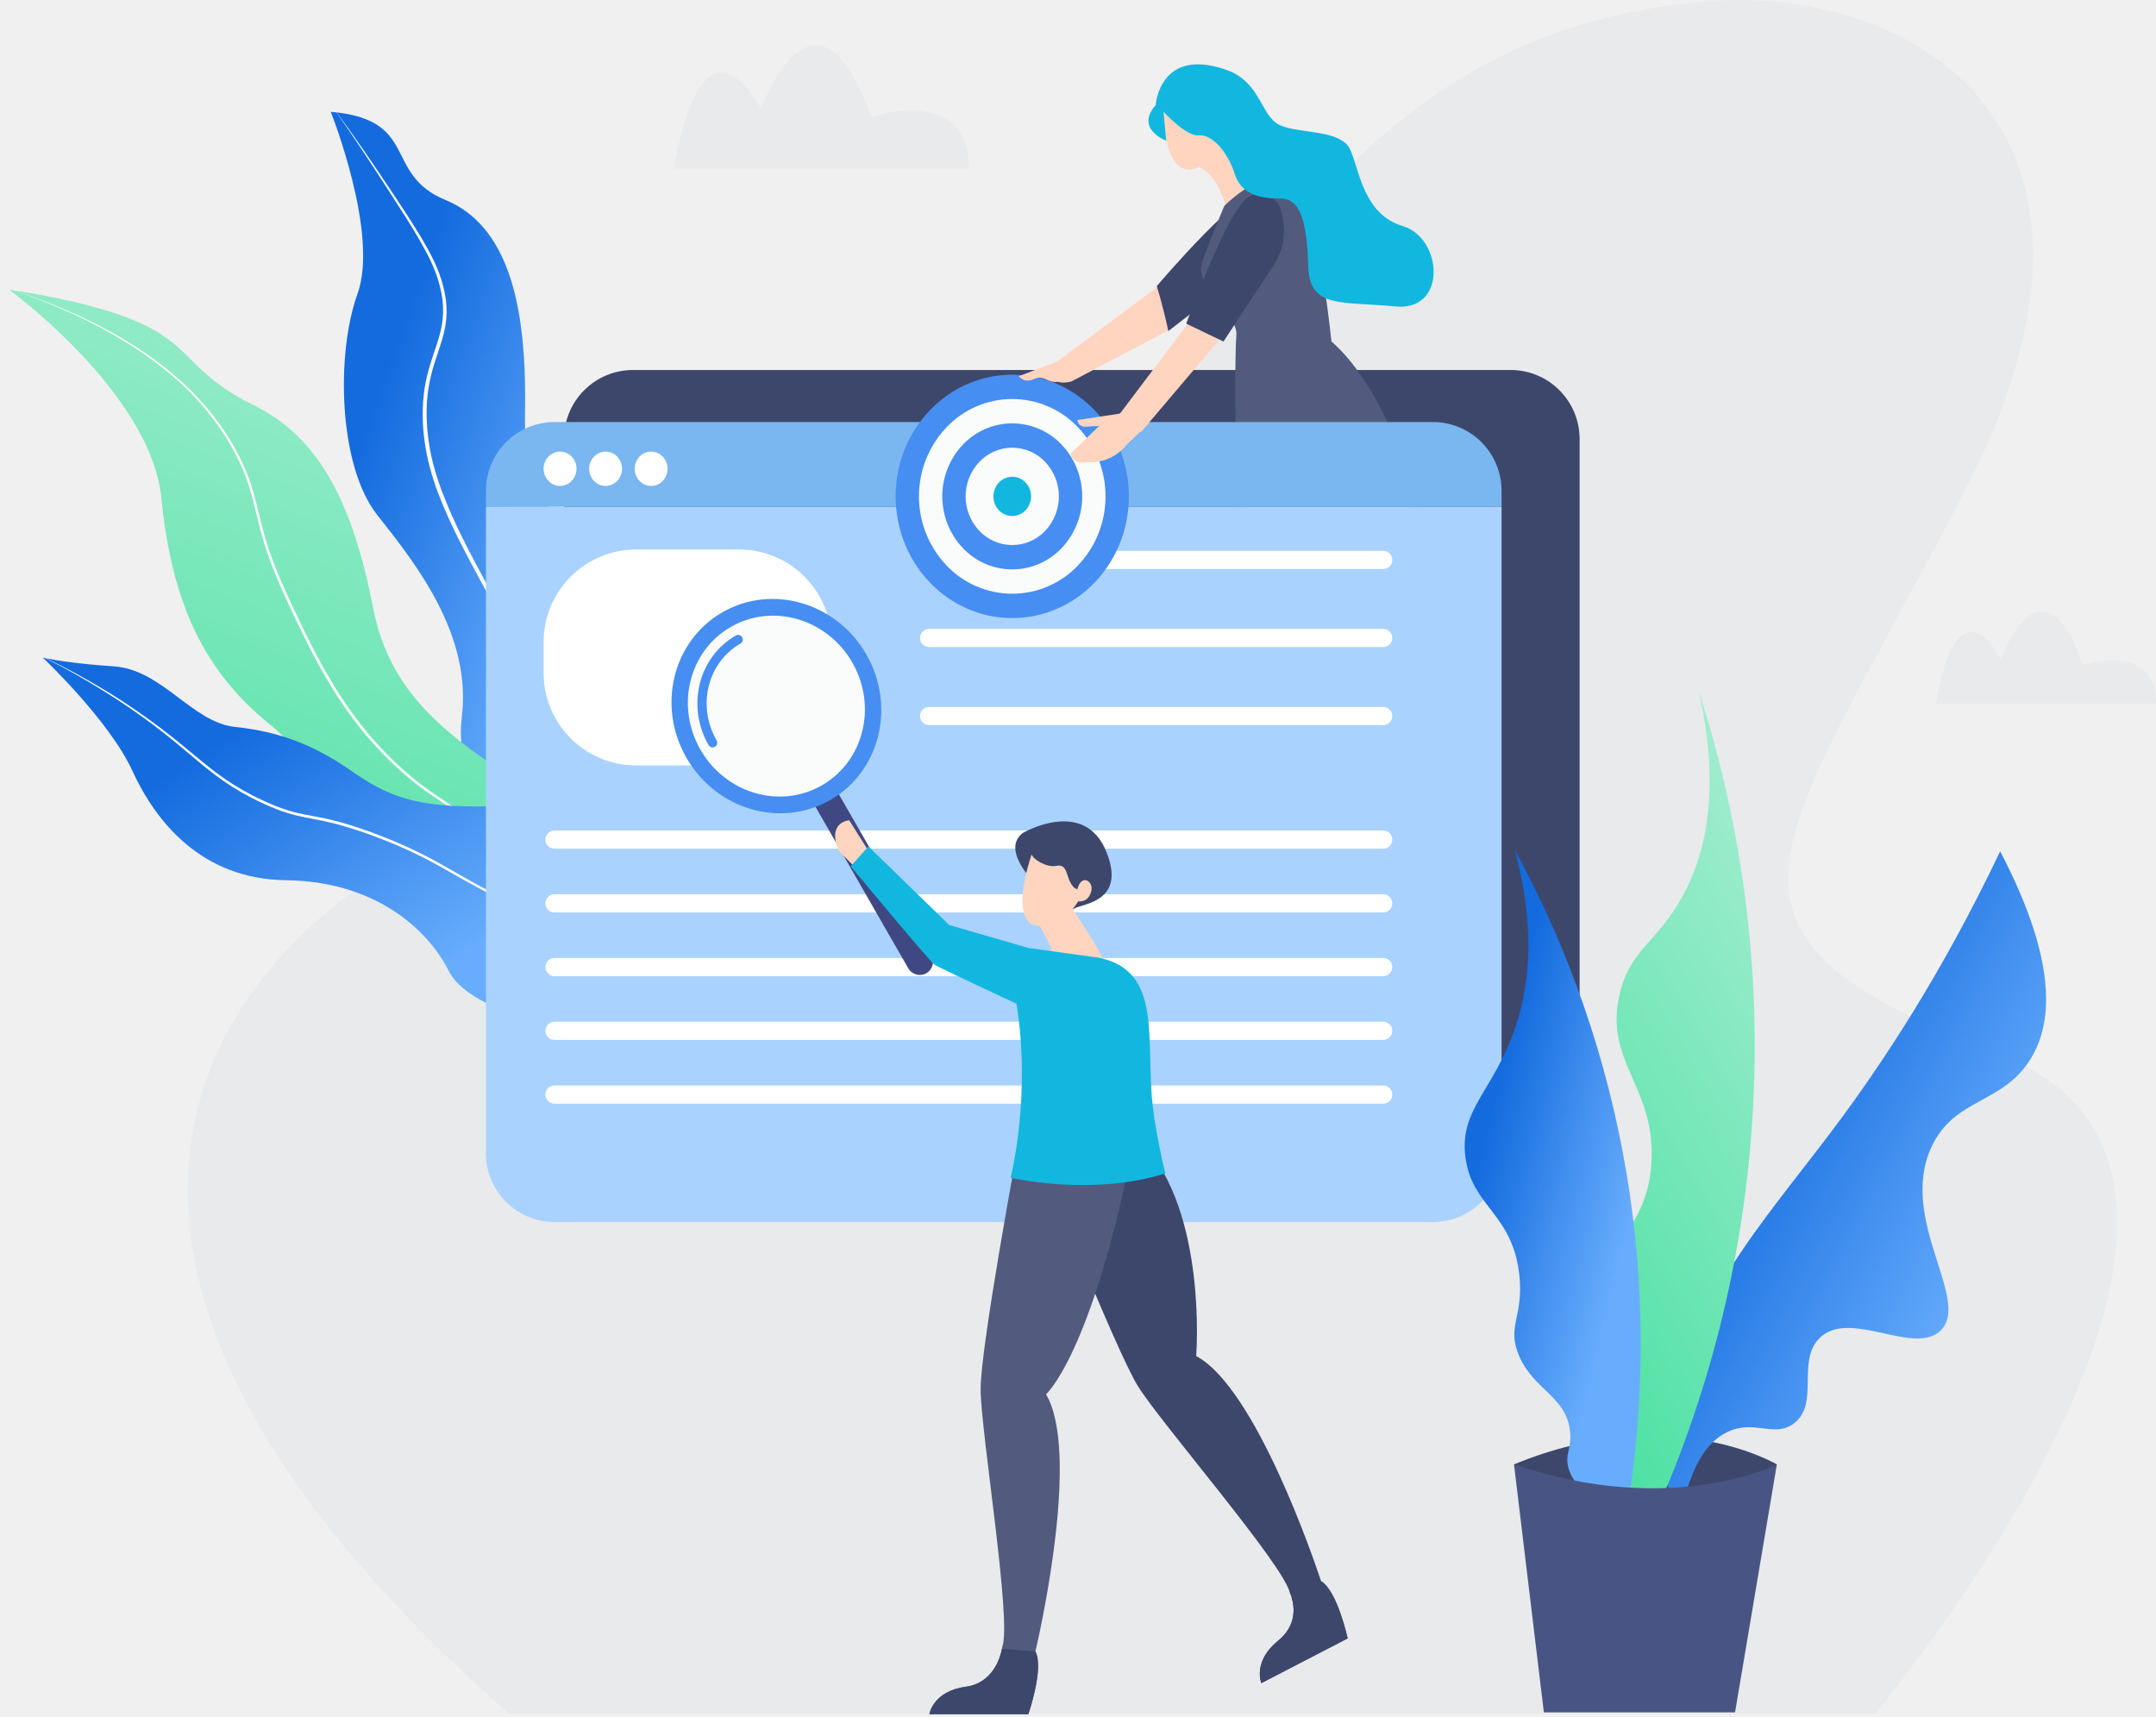
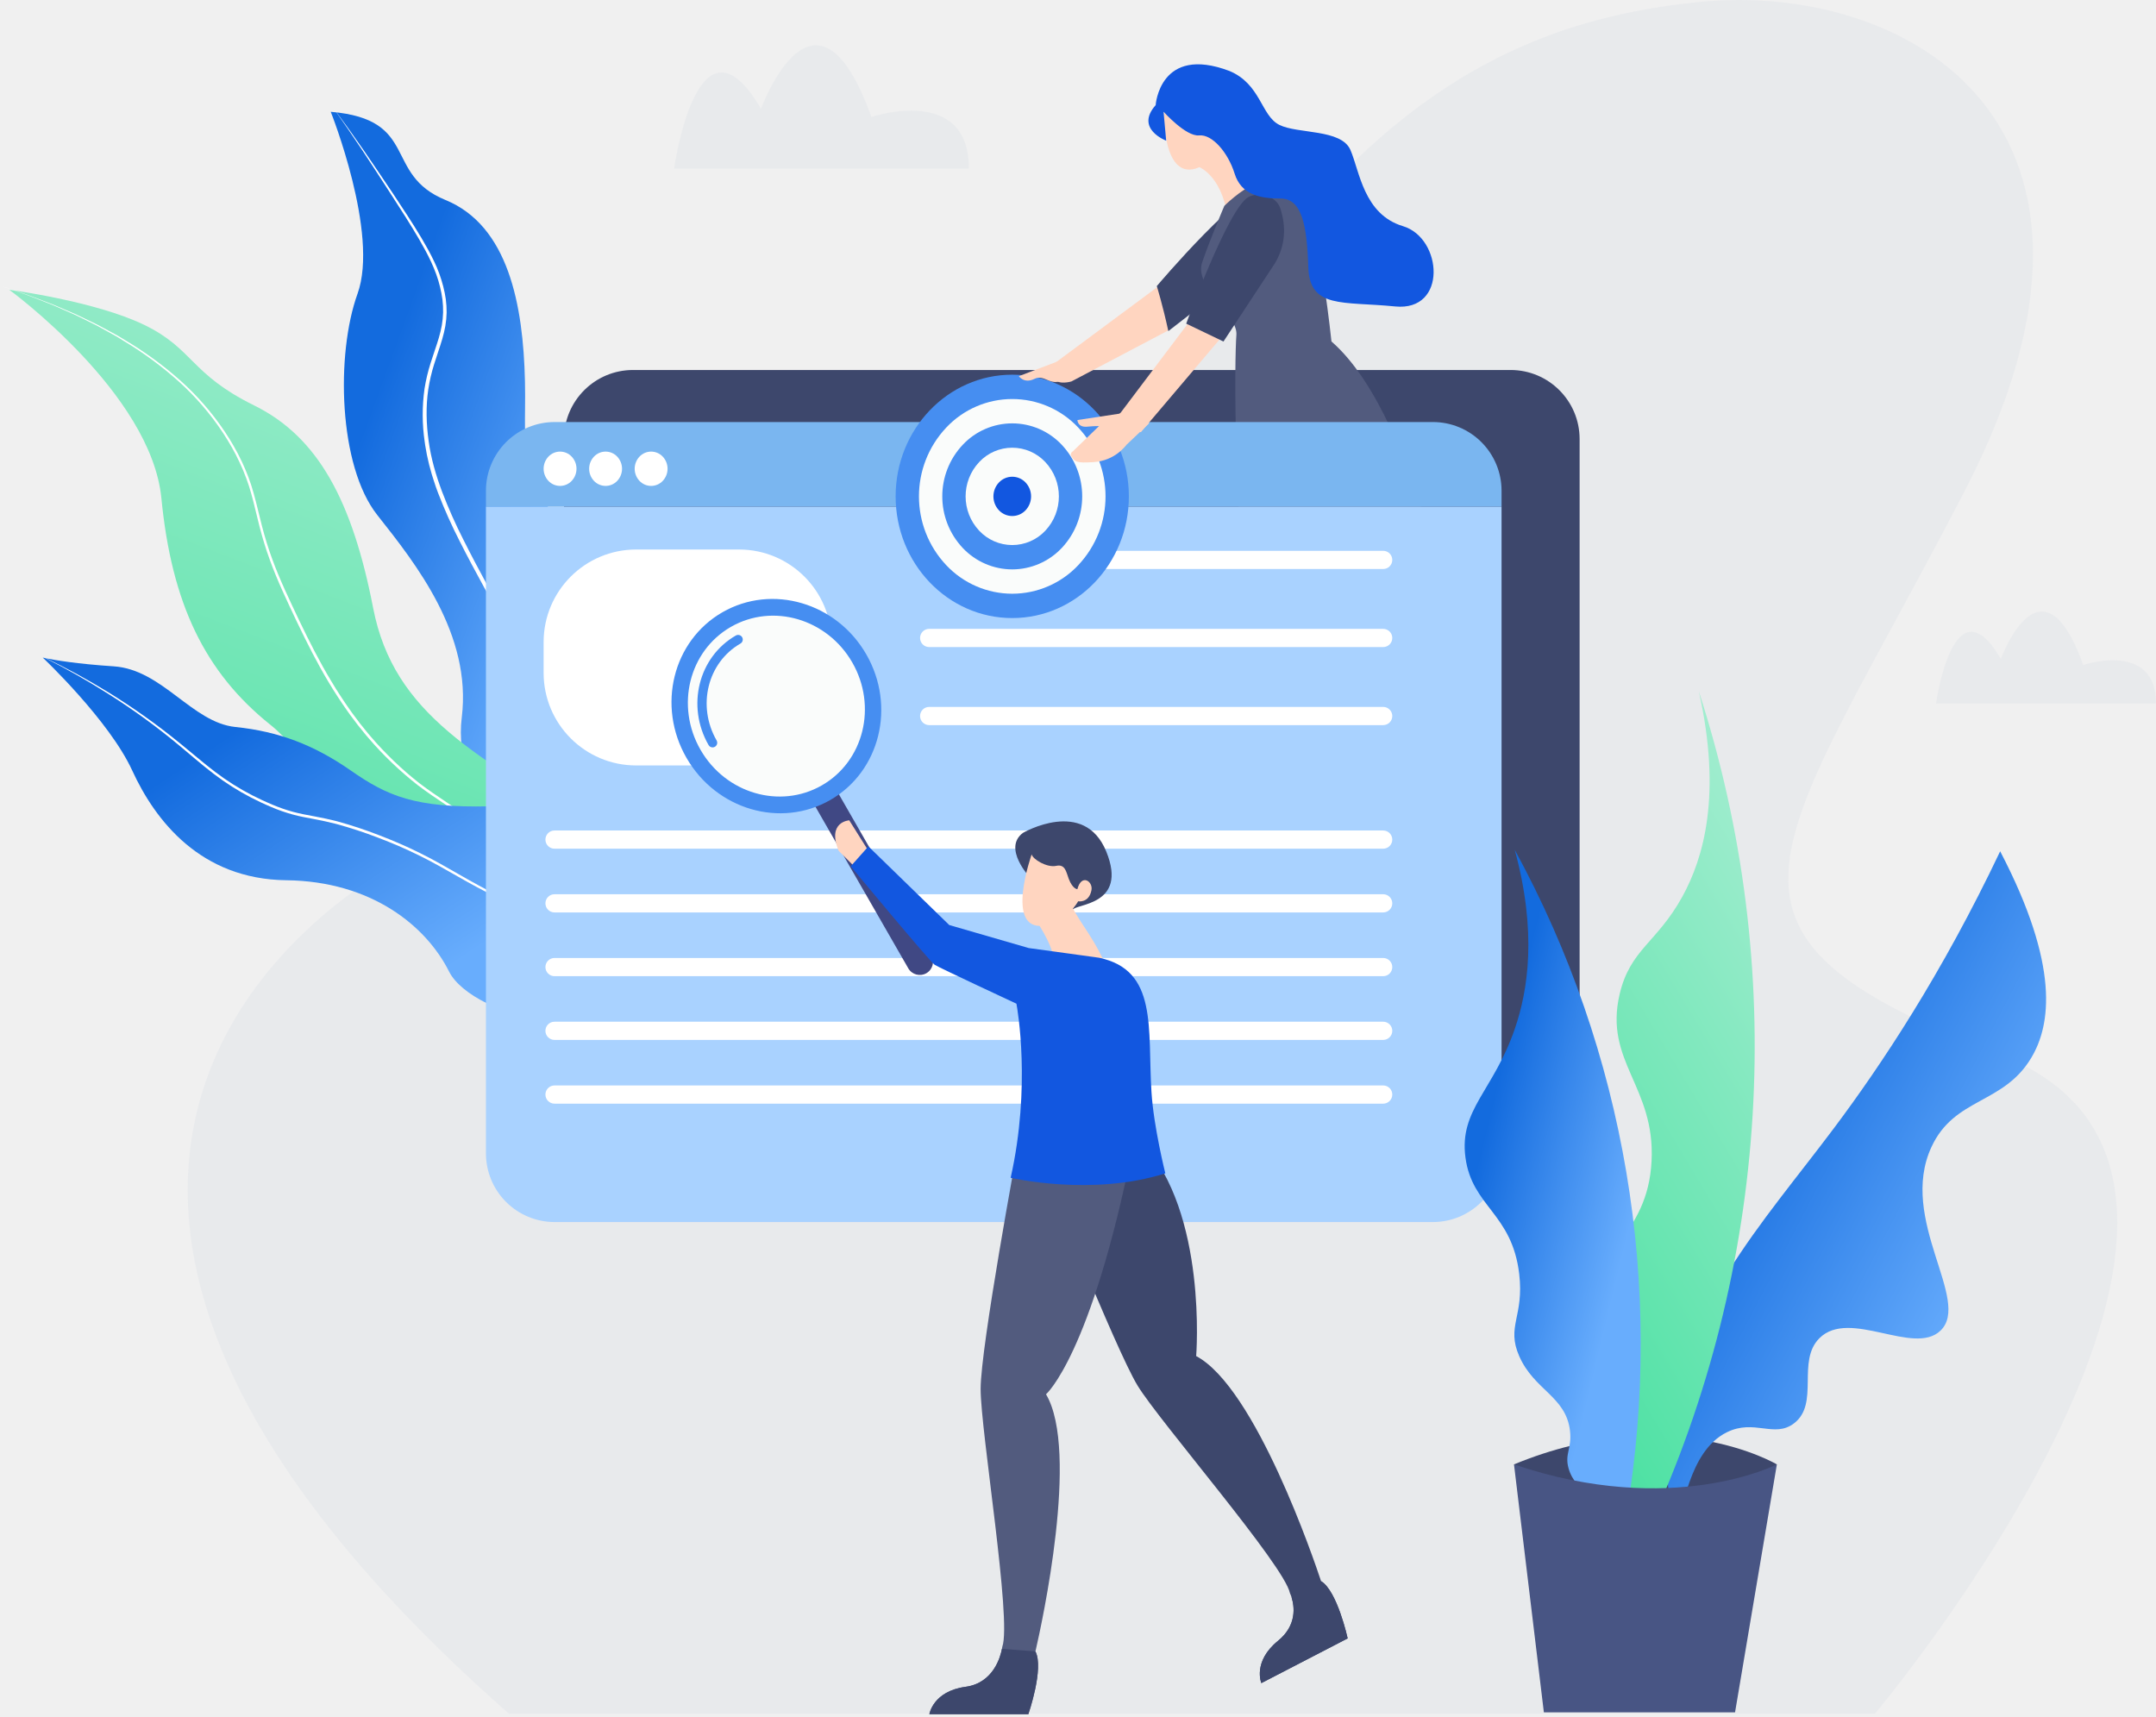
<svg xmlns="http://www.w3.org/2000/svg" width="466" height="371" viewBox="0 0 466 371" fill="none">
  <g opacity="0.4">
    <path fill-rule="evenodd" clip-rule="evenodd" d="M110.014 370.424H405.243C405.243 370.424 502.246 254.856 432.235 227.98C362.224 201.103 383.312 185.874 424.644 106.14C465.976 26.407 411.991 -4.052 367.285 0.427C322.579 4.906 286.308 26.407 244.976 100.765C203.644 175.123 174.121 172.137 131.102 171.838C88.083 171.539 -36.756 241.418 110.014 370.424Z" fill="#DDE1E7" />
  </g>
  <path fill-rule="evenodd" clip-rule="evenodd" d="M122.093 182.871C122.093 182.871 146.498 151.633 128.601 125.536C110.704 99.438 113.84 98.907 113.466 82.404C113.092 65.9 109.88 48.796 96.293 43.231C82.705 37.666 90.809 25.814 71.486 24.164C71.486 24.164 81.985 50.458 77.279 63.487C72.574 76.516 73.142 100.701 81.55 111.325C89.958 121.95 102.01 137.168 99.808 155.062C97.605 172.957 114.272 182.778 122.093 182.871Z" fill="url(#paint0_linear)" />
  <path fill-rule="evenodd" clip-rule="evenodd" d="M119.097 191.052C121.067 183.734 122.014 176.122 121.558 168.571C121.344 164.799 120.771 161.056 119.847 157.392L119.501 156.021C119.386 155.563 119.223 155.119 119.087 154.668L118.66 153.32L118.447 152.646C118.374 152.422 118.28 152.205 118.198 151.984L117.18 149.346C116.827 148.479 116.425 147.633 115.976 146.812C115.523 145.996 115.015 145.197 114.52 144.387C114.024 143.577 113.528 142.766 113.045 141.948C112.075 140.315 111.146 138.656 110.221 137.001C108.369 133.691 106.526 130.376 104.692 127.055C102.87 123.726 101.07 120.383 99.36 116.988C97.623 113.6 96.065 110.121 94.694 106.568L94.2 105.224C94.037 104.776 93.902 104.317 93.752 103.864C93.609 103.408 93.449 102.958 93.32 102.498L92.939 101.115L92.749 100.423L92.59 99.724L92.274 98.325C92.177 97.856 92.105 97.383 92.02 96.912C91.941 96.44 91.843 95.971 91.795 95.494C91.236 91.696 91.222 87.838 91.754 84.036C92.055 82.142 92.498 80.274 93.081 78.448C93.644 76.623 94.314 74.846 94.842 73.046C95.108 72.15 95.326 71.24 95.496 70.322C95.654 69.406 95.746 68.481 95.773 67.553C95.791 66.623 95.745 65.693 95.635 64.77C95.513 63.844 95.338 62.925 95.11 62.019C94.246 58.363 92.483 54.991 90.594 51.723C88.693 48.453 86.629 45.272 84.573 42.087C82.513 38.904 80.463 35.713 78.365 32.556C76.262 29.401 74.12 26.273 71.939 23.17C74.2 26.215 76.409 29.299 78.564 32.421C80.72 35.543 82.827 38.696 84.945 41.843C85.997 43.421 87.039 45.006 88.071 46.599C89.101 48.192 90.117 49.797 91.088 51.432C92.059 53.066 92.991 54.729 93.812 56.456C94.645 58.184 95.306 59.99 95.786 61.847C96.031 62.778 96.221 63.722 96.357 64.675C96.483 65.634 96.541 66.6 96.533 67.567C96.513 68.534 96.421 69.499 96.258 70.454C96.087 71.401 95.865 72.338 95.594 73.262C95.06 75.103 94.397 76.881 93.849 78.682C93.284 80.471 92.857 82.301 92.569 84.155C92.023 87.862 92.129 91.653 92.652 95.37C93.16 99.094 94.224 102.723 95.54 106.249C96.888 109.777 98.421 113.232 100.133 116.599C101.823 119.985 103.606 123.327 105.414 126.658C107.229 129.984 109.059 133.305 110.904 136.618C111.821 138.278 112.745 139.927 113.696 141.564C114.169 142.383 114.65 143.198 115.139 144.008C115.624 144.821 116.125 145.628 116.584 146.476C117.036 147.323 117.439 148.196 117.792 149.089L118.793 151.77C118.874 151.994 118.966 152.214 119.037 152.442L119.246 153.126L119.662 154.493C119.795 154.951 119.954 155.401 120.065 155.865L120.4 157.254C121.294 160.959 121.829 164.74 121.999 168.547C122.153 172.349 121.978 176.156 121.473 179.927L121.279 181.338C121.214 181.808 121.122 182.274 121.046 182.743C120.897 183.68 120.702 184.609 120.51 185.539C120.103 187.393 119.64 189.235 119.097 191.052Z" fill="white" />
  <path fill-rule="evenodd" clip-rule="evenodd" d="M152.015 224.234C152.015 224.234 156.38 196.871 129.829 180.112C103.278 163.354 85.159 154.657 80.655 131.429C76.15 108.202 68.728 94.427 54.918 87.624C41.109 80.822 41.84 75.4 31.199 70.234C20.557 65.068 2.009 62.639 2.009 62.639C2.009 62.639 32.668 84.995 34.885 107.705C37.102 130.416 44.265 145.334 58.462 156.679C72.659 168.025 79.028 198.324 108.198 205.066C137.369 211.808 152.015 224.234 152.015 224.234Z" fill="url(#paint1_linear)" />
  <path fill-rule="evenodd" clip-rule="evenodd" d="M152.786 228.153C151.605 223.385 149.881 218.767 147.649 214.391C145.409 210.024 142.57 205.992 139.214 202.411C138.35 201.544 137.508 200.655 136.6 199.835C135.697 199.008 134.762 198.221 133.793 197.473C131.839 195.997 129.805 194.628 127.701 193.374L115.124 185.705C110.934 183.143 106.747 180.577 102.594 177.954C100.514 176.646 98.447 175.318 96.393 173.967C94.341 172.612 92.305 171.232 90.338 169.744C86.452 166.705 82.875 163.288 79.661 159.545C79.244 159.091 78.873 158.599 78.479 158.125L77.315 156.689L76.205 155.212C75.834 154.721 75.459 154.231 75.115 153.72C74.41 152.71 73.696 151.706 73.039 150.665C72.706 150.147 72.361 149.636 72.039 149.112L71.078 147.534C68.533 143.316 66.332 138.909 64.207 134.48C62.114 130.04 59.97 125.602 58.299 120.962C57.448 118.65 56.739 116.286 56.117 113.904C55.494 111.523 54.983 109.118 54.322 106.766C53.03 102.054 50.869 97.61 48.18 93.531C45.475 89.446 42.264 85.721 38.622 82.444C34.971 79.171 31.016 76.254 26.812 73.731L25.248 72.764L23.641 71.87L22.033 70.98C21.494 70.687 20.966 70.374 20.41 70.114L17.111 68.485L16.286 68.079L15.444 67.709L13.759 66.967L12.075 66.226C11.793 66.104 11.515 65.975 11.231 65.859L10.374 65.524L6.945 64.183C5.809 63.715 4.637 63.346 3.481 62.937L0 61.733L3.493 62.902C4.654 63.298 5.83 63.657 6.971 64.114L10.415 65.421L11.277 65.747C11.562 65.861 11.843 65.987 12.126 66.106L13.819 66.831L15.513 67.557L16.36 67.919L17.191 68.317L20.512 69.916C21.072 70.173 21.605 70.479 22.147 70.768L23.769 71.644L25.389 72.524L26.968 73.479C31.206 75.986 35.195 78.893 38.88 82.16C42.566 85.441 45.822 89.175 48.57 93.275C51.306 97.368 53.517 101.857 54.827 106.625C55.5 108.999 56.012 111.402 56.638 113.769C57.264 116.135 57.969 118.479 58.818 120.775C60.486 125.377 62.63 129.795 64.73 134.231C66.859 138.649 69.063 143.034 71.599 147.224L72.55 148.795C72.87 149.317 73.212 149.824 73.542 150.34C74.193 151.376 74.9 152.375 75.599 153.379C75.941 153.887 76.311 154.373 76.678 154.863L77.778 156.331L78.931 157.759C79.321 158.229 79.689 158.719 80.101 159.171C83.283 162.889 86.823 166.285 90.672 169.307C92.618 170.786 94.647 172.165 96.69 173.521C98.732 174.877 100.798 176.202 102.873 177.513C107.022 180.136 111.194 182.724 115.368 185.311L127.902 193.051C130.01 194.323 132.046 195.71 134.003 197.204C134.974 197.963 135.912 198.761 136.817 199.6C137.726 200.432 138.571 201.328 139.43 202.211C142.765 205.84 145.576 209.917 147.782 214.325C149.972 218.728 151.652 223.368 152.786 228.153Z" fill="white" />
  <path fill-rule="evenodd" clip-rule="evenodd" d="M97.076 210.022C92.14 200.167 80.352 190.478 61.865 190.259C43.378 190.04 33.571 177.409 28.578 166.542C23.589 155.673 9.241 142.135 9.241 142.135C9.241 142.135 9.421 142.179 9.785 142.254C9.855 142.27 9.932 142.286 10.018 142.303C11.762 142.657 16.484 143.492 24.579 144.025C35.094 144.717 41.5 156.172 50.878 157.137C60.253 158.098 67.899 161.032 75.798 166.531C83.697 172.03 89.638 174.661 105.856 174.281C122.074 173.902 138.953 201.934 138.953 201.934C138.918 202.885 138.844 203.793 138.733 204.66C138.731 204.686 138.728 204.712 138.724 204.738C135.478 229.619 101.994 219.846 97.076 210.022Z" fill="url(#paint2_linear)" />
  <path fill-rule="evenodd" clip-rule="evenodd" d="M138.725 204.737C134.19 203.752 129.709 202.558 125.281 201.154C119.167 199.198 113.203 196.801 107.436 193.982C104.551 192.579 101.729 191.043 98.949 189.45C96.168 187.865 93.39 186.274 90.523 184.871C87.659 183.456 84.721 182.199 81.73 181.067C78.753 179.917 75.718 178.922 72.637 178.085C71.091 177.689 69.535 177.351 67.966 177.056C66.398 176.76 64.805 176.478 63.244 176.049C61.688 175.622 60.162 175.089 58.678 174.454C57.932 174.148 57.204 173.805 56.47 173.475L54.308 172.411C51.445 170.933 48.72 169.204 46.164 167.243C43.604 165.297 41.202 163.171 38.738 161.13C33.823 157.032 28.638 153.268 23.218 149.864C18.871 147.108 14.393 144.571 9.785 142.252C9.855 142.269 9.932 142.284 10.018 142.301C14.582 144.515 19.034 146.951 23.372 149.611C28.837 152.975 34.07 156.703 39.033 160.772L42.739 163.83L44.594 165.352C45.221 165.847 45.843 166.349 46.479 166.828C49.016 168.76 51.72 170.465 54.557 171.921L56.708 172.97C57.436 173.294 58.158 173.633 58.894 173.931C60.358 174.553 61.862 175.074 63.396 175.492C64.926 175.906 66.497 176.18 68.073 176.474C69.65 176.768 71.227 177.102 72.788 177.5C75.888 178.35 78.942 179.36 81.937 180.526C84.934 181.672 87.888 182.944 90.764 184.377C93.649 185.799 96.433 187.401 99.207 188.996C101.984 190.588 104.781 192.141 107.643 193.567C113.37 196.423 119.293 198.865 125.369 200.873C129.759 202.347 134.214 203.608 138.734 204.656C138.733 204.683 138.73 204.71 138.725 204.737Z" fill="white" />
  <path fill-rule="evenodd" clip-rule="evenodd" d="M136.822 79.973H326.498C334.738 79.973 341.418 86.653 341.418 94.893V237.973C341.418 246.213 334.738 252.893 326.498 252.893H136.822C128.582 252.893 121.902 246.213 121.902 237.973V94.893C121.902 86.653 128.582 79.973 136.822 79.973Z" fill="#3D476C" />
  <path fill-rule="evenodd" clip-rule="evenodd" d="M251.116 61.334L228.189 78.336C228.189 78.336 227.075 80.606 227.886 81.879C228.787 83.294 231.583 82.448 231.583 82.448L252.845 71.244C252.073 68.732 255.706 64.102 251.116 61.334Z" fill="#FFD5C0" />
  <path fill-rule="evenodd" clip-rule="evenodd" d="M250.03 61.838C250.03 61.838 251.289 65.848 252.525 71.564L274.104 54.815C274.104 54.815 281.709 42.437 274.278 40.383C269.306 39.008 250.03 61.838 250.03 61.838Z" fill="#3D476C" />
  <path fill-rule="evenodd" clip-rule="evenodd" d="M251.522 23.919C251.522 23.919 251.173 39.711 259.236 36.135C259.236 36.135 264.685 38.222 265.525 48.621C266.32 58.461 283.895 52.682 282.97 46.614C282.044 40.545 274.643 38.942 269.878 36.271C265.112 33.6 265.099 30.536 265.099 30.536C265.099 30.536 266.182 24.88 262.656 27.537C262.655 27.538 256.729 30.708 251.522 23.919Z" fill="#FFD5C0" />
  <path fill-rule="evenodd" clip-rule="evenodd" d="M264.631 44.497C264.631 44.497 261.74 51.211 259.854 56.651C257.967 62.091 267.6 67.927 267.235 72.41C266.871 76.892 266.173 111.03 271.97 158.51C271.97 158.51 297.048 165.239 316.572 148.148C316.572 148.148 307.506 90.93 287.784 73.808C287.784 73.808 285.507 51.786 282.224 43.402C277.516 31.379 264.631 44.497 264.631 44.497Z" fill="#525B7E" />
  <path fill-rule="evenodd" clip-rule="evenodd" d="M105.032 249.291C105.032 253.229 106.596 257.007 109.38 259.792C112.165 262.577 115.942 264.141 119.88 264.141H309.699C313.637 264.141 317.415 262.577 320.2 259.792C322.985 257.007 324.549 253.23 324.548 249.291V109.496H105.032V249.291Z" fill="#A9D2FF" />
  <path fill-rule="evenodd" clip-rule="evenodd" d="M309.7 91.22H119.881C115.943 91.22 112.166 92.784 109.381 95.569C106.597 98.354 105.033 102.131 105.033 106.07V109.497H324.548V106.07C324.549 102.131 322.984 98.354 320.2 95.569C317.415 92.784 313.638 91.22 309.7 91.22V91.22Z" fill="#7AB6F0" />
  <path fill-rule="evenodd" clip-rule="evenodd" d="M121.052 105.028C120.101 105.027 119.192 104.634 118.539 103.942C117.151 102.469 117.151 100.17 118.539 98.697C119.191 98.004 120.101 97.611 121.052 97.611C122.003 97.611 122.912 98.004 123.564 98.697C124.953 100.17 124.953 102.469 123.564 103.942C122.912 104.634 122.003 105.027 121.052 105.028Z" fill="white" />
  <path fill-rule="evenodd" clip-rule="evenodd" d="M130.893 105.028C129.942 105.027 129.033 104.634 128.381 103.942C126.992 102.469 126.992 100.17 128.381 98.697C129.033 98.004 129.942 97.611 130.893 97.611C131.845 97.611 132.754 98.004 133.406 98.697C134.794 100.17 134.794 102.469 133.406 103.942C132.753 104.634 131.844 105.027 130.893 105.028Z" fill="white" />
  <path fill-rule="evenodd" clip-rule="evenodd" d="M140.734 105.028C139.783 105.027 138.874 104.634 138.222 103.942C136.833 102.469 136.833 100.17 138.222 98.697C138.874 98.004 139.783 97.611 140.734 97.611C141.685 97.611 142.595 98.004 143.247 98.697C144.635 100.17 144.635 102.469 143.247 103.942C142.594 104.634 141.685 105.027 140.734 105.028Z" fill="white" />
  <rect x="117.499" y="118.774" width="62.232" height="46.674" rx="20" fill="white" />
  <rect x="117.887" y="179.507" width="183.042" height="3.936" rx="1.968" fill="white" />
  <rect x="198.864" y="152.796" width="102.065" height="3.936" rx="1.968" fill="white" />
  <rect x="198.864" y="135.925" width="102.065" height="3.936" rx="1.968" fill="white" />
  <rect x="198.864" y="119.055" width="102.065" height="3.936" rx="1.968" fill="white" />
  <rect x="117.887" y="193.284" width="183.042" height="3.936" rx="1.968" fill="white" />
  <rect x="117.887" y="207.062" width="183.042" height="3.936" rx="1.968" fill="white" />
  <rect x="117.887" y="220.838" width="183.042" height="3.936" rx="1.968" fill="white" />
  <rect x="117.887" y="234.616" width="183.042" height="3.936" rx="1.968" fill="white" />
  <path fill-rule="evenodd" clip-rule="evenodd" d="M258.183 68.038L242.049 89.43C242.049 89.43 242.129 91.07 243.11 91.927C244.371 93.027 246.604 93.406 246.604 93.406L265.408 71.241C265.408 71.241 264.331 70.753 258.183 68.038Z" fill="#FFD5C0" />
  <path fill-rule="evenodd" clip-rule="evenodd" d="M256.39 69.954C256.39 69.954 257.668 70.556 264.442 73.819L275.622 56.818C277.772 53.112 278.058 49.202 276.749 45.092C275.833 42.215 271.953 41.45 269.857 42.582C265.465 44.955 256.39 69.954 256.39 69.954Z" fill="#3D476C" />
-   <path fill-rule="evenodd" clip-rule="evenodd" d="M252.06 30.404C252.06 30.404 245.235 27.844 249.785 22.725C249.785 22.725 250.638 9.644 265.711 15.331C272.536 18.175 272.536 25 276.517 26.991C280.499 28.982 289.883 27.844 291.874 32.394C293.865 36.944 294.718 46.329 303.25 48.889C311.782 51.448 312.919 67.373 301.544 66.236C290.168 65.099 283.059 66.805 282.775 57.704C282.49 48.603 281.352 42.916 276.802 42.916C272.252 42.916 268.27 42.063 266.848 37.513C265.426 32.963 262.014 28.981 259.17 29.266C256.326 29.55 251.492 24.147 251.492 24.147L252.06 30.404Z" fill="#12b7e0" />
+   <path fill-rule="evenodd" clip-rule="evenodd" d="M252.06 30.404C252.06 30.404 245.235 27.844 249.785 22.725C249.785 22.725 250.638 9.644 265.711 15.331C272.536 18.175 272.536 25 276.517 26.991C280.499 28.982 289.883 27.844 291.874 32.394C293.865 36.944 294.718 46.329 303.25 48.889C311.782 51.448 312.919 67.373 301.544 66.236C290.168 65.099 283.059 66.805 282.775 57.704C282.49 48.603 281.352 42.916 276.802 42.916C272.252 42.916 268.27 42.063 266.848 37.513C265.426 32.963 262.014 28.981 259.17 29.266C256.326 29.55 251.492 24.147 251.492 24.147L252.06 30.404Z" fill="#1257e0" />
  <path fill-rule="evenodd" clip-rule="evenodd" d="M218.788 133.593C232.709 133.593 243.993 121.817 243.993 107.29C243.993 92.763 232.709 80.986 218.788 80.986C204.868 80.986 193.583 92.763 193.583 107.29C193.583 121.817 204.868 133.593 218.788 133.593Z" fill="#468EF1" />
  <path fill-rule="evenodd" clip-rule="evenodd" d="M218.788 128.331C213.39 128.326 208.233 126.097 204.53 122.168C196.656 113.812 196.656 100.766 204.53 92.41C208.23 88.477 213.389 86.247 218.788 86.247C224.188 86.247 229.347 88.477 233.046 92.41C240.92 100.767 240.92 113.811 233.046 122.168C229.344 126.097 224.186 128.326 218.788 128.331Z" fill="#FAFCFB" />
  <path fill-rule="evenodd" clip-rule="evenodd" d="M218.788 123.071C214.739 123.067 210.871 121.395 208.095 118.449C202.189 112.182 202.189 102.398 208.095 96.131C210.869 93.181 214.739 91.509 218.788 91.509C222.837 91.509 226.707 93.181 229.481 96.131C235.387 102.398 235.387 112.182 229.481 118.449C226.704 121.395 222.836 123.067 218.788 123.071Z" fill="#468EF1" />
  <path fill-rule="evenodd" clip-rule="evenodd" d="M218.788 117.811C216.089 117.808 213.511 116.693 211.66 114.729C207.723 110.551 207.723 104.029 211.66 99.851C213.509 97.885 216.089 96.77 218.788 96.77C221.488 96.77 224.067 97.885 225.917 99.851C229.854 104.029 229.854 110.551 225.917 114.729C224.066 116.693 221.487 117.808 218.788 117.811Z" fill="#FAFCFB" />
-   <path fill-rule="evenodd" clip-rule="evenodd" d="M218.788 111.538C217.698 111.537 216.657 111.087 215.91 110.294C214.32 108.607 214.32 105.974 215.91 104.287C216.657 103.493 217.698 103.042 218.788 103.042C219.878 103.042 220.92 103.493 221.666 104.287C223.256 105.974 223.256 108.607 221.666 110.294C220.919 111.087 219.878 111.537 218.788 111.538Z" fill="#12b7e0" />
+   <path fill-rule="evenodd" clip-rule="evenodd" d="M218.788 111.538C217.698 111.537 216.657 111.087 215.91 110.294C214.32 108.607 214.32 105.974 215.91 104.287C216.657 103.493 217.698 103.042 218.788 103.042C219.878 103.042 220.92 103.493 221.666 104.287C223.256 105.974 223.256 108.607 221.666 110.294C220.919 111.087 219.878 111.537 218.788 111.538Z" fill="#1257e0" />
  <path fill-rule="evenodd" clip-rule="evenodd" d="M228.456 78.18L220.209 81.308C220.209 81.308 221.347 83.014 223.622 81.876C225.897 80.739 227.319 84.152 230.447 81.592C233.575 79.033 228.456 78.18 228.456 78.18Z" fill="#FFD5C0" />
  <path fill-rule="evenodd" clip-rule="evenodd" d="M242.542 89.083L237.422 92.212C237.422 92.212 237.137 97.615 242.825 96.762L248.336 91.534C248.336 91.534 246.523 87.946 242.542 89.083Z" fill="#FFD5C0" />
  <path fill-rule="evenodd" clip-rule="evenodd" d="M237.423 92.212L231.903 97.545C231.702 97.641 231.552 97.817 231.488 98.031C231.425 98.244 231.455 98.474 231.572 98.664C232.322 99.878 232.762 100.096 236.286 99.889C241.12 99.605 243.396 96.192 243.396 96.192C243.396 96.192 240.835 91.359 237.423 92.212Z" fill="#FFD5C0" />
  <path fill-rule="evenodd" clip-rule="evenodd" d="M242.257 89.367L232.873 90.789C232.873 90.789 232.873 92.495 235.148 92.211C236.755 92.048 238.375 92.048 239.982 92.211L242.257 89.367Z" fill="#FFD5C0" />
  <rect x="166.202" y="156.876" width="5.73" height="63.32" rx="2.865" transform="rotate(-29.876 166.202 156.876)" fill="#404884" />
  <path fill-rule="evenodd" clip-rule="evenodd" d="M179.464 172.913C190.202 166.744 193.688 152.66 187.251 141.454C180.814 130.249 166.891 126.166 156.153 132.334C145.416 138.502 141.929 152.587 148.367 163.792C154.804 174.998 168.727 179.081 179.464 172.913Z" fill="#468EF1" />
  <path fill-rule="evenodd" clip-rule="evenodd" d="M177.645 169.746C186.707 164.54 189.649 152.654 184.216 143.197C178.784 133.741 167.034 130.295 157.972 135.5C148.91 140.706 145.968 152.592 151.401 162.049C156.833 171.506 168.583 174.952 177.645 169.746Z" fill="#FAFCFB" />
  <path fill-rule="evenodd" clip-rule="evenodd" d="M154.02 161.548C153.661 161.548 153.329 161.356 153.15 161.044C148.317 152.63 150.959 142.007 159.042 137.364C159.353 137.185 159.736 137.186 160.045 137.366C160.355 137.546 160.546 137.877 160.545 138.236C160.544 138.594 160.353 138.925 160.042 139.103C152.918 143.195 150.606 152.59 154.89 160.045C155.069 160.356 155.068 160.738 154.889 161.047C154.71 161.357 154.379 161.548 154.021 161.548H154.02Z" fill="#468EF1" />
  <path fill-rule="evenodd" clip-rule="evenodd" d="M222.562 189.594C222.562 189.594 216.676 183.34 221.091 180.029C221.091 180.029 234.335 172.303 239.117 184.076C243.899 195.849 232.31 195.297 231.851 196.676C231.393 198.055 222.562 189.594 222.562 189.594Z" fill="#3D476C" />
  <path fill-rule="evenodd" clip-rule="evenodd" d="M222.987 184.661C222.987 184.661 217.092 201.231 225.587 200.072C230.567 199.392 233.03 194.812 233.03 194.812C233.03 194.812 235.36 195.255 235.91 192.406C236.277 190.508 233.752 188.764 232.865 192.194C232.865 192.194 231.86 192.206 230.996 189.948C230.456 188.536 230.267 186.713 228.285 187.15C226.303 187.587 223.199 185.726 222.987 184.661Z" fill="#FFD5C0" />
  <path fill-rule="evenodd" clip-rule="evenodd" d="M224.161 199.303C224.161 199.303 228.718 205.843 227.837 209.622C226.955 213.4 241.965 214.92 238.715 207.972C235.466 201.025 233.056 199.443 230.182 192.881C227.308 186.319 224.161 199.303 224.161 199.303Z" fill="#FFD5C0" />
  <path fill-rule="evenodd" clip-rule="evenodd" d="M183.555 177.307C183.555 177.307 178.684 177.593 181.263 183.896L185.847 188.481L189.859 187.335L183.555 177.307Z" fill="#FFD5C0" />
  <path fill-rule="evenodd" clip-rule="evenodd" d="M279.171 345.293C279.747 347.121 280.407 351.27 276.229 354.662C270.693 359.158 272.627 363.796 272.627 363.796L291.285 354.132C291.285 354.132 289.047 343.86 285.529 341.757C285.529 341.757 285.495 341.654 285.432 341.454C284.18 337.681 271.41 299.924 258.542 293.11C258.542 293.11 261.043 262.118 246.812 246.932L224.885 250.769C224.885 250.769 241.102 291.666 245.878 299.494C250.654 307.322 277.618 338.363 278.807 344.348C278.952 344.654 279.074 344.97 279.171 345.293Z" fill="#3D476C" />
  <path fill-rule="evenodd" clip-rule="evenodd" d="M200.875 370.514H222.269C222.269 370.514 225.707 360.583 223.796 356.953C223.796 356.953 223.845 356.755 223.928 356.38C225.097 351.283 233.383 313.646 226.088 301.369C226.088 301.369 235.829 292.965 244.806 248.077L219.976 247.982C219.976 247.982 211.954 291.054 211.954 300.224C211.954 309.393 218.733 350.221 216.633 355.951C216.633 355.951 216.615 356.109 216.564 356.381C216.261 358.014 214.762 363.776 208.705 364.595C201.64 365.548 200.875 370.514 200.875 370.514Z" fill="#525B7E" />
-   <path fill-rule="evenodd" clip-rule="evenodd" d="M183.875 187.241C183.875 187.241 200.972 207.87 202.02 208.538C203.069 209.205 219.691 216.941 219.691 216.941C219.691 216.941 219.694 216.958 219.702 216.993C219.894 218.027 222.888 234.777 218.447 254.573C218.447 254.573 235.988 258.678 251.875 253.615C251.875 253.615 249.353 243.587 248.881 236.043C248.022 222.289 250.314 209.684 237.549 207.01L222.347 204.916L205.173 199.942L187.695 182.943L183.875 187.241Z" fill="#12b7e0" />
+   <path fill-rule="evenodd" clip-rule="evenodd" d="M183.875 187.241C183.875 187.241 200.972 207.87 202.02 208.538C203.069 209.205 219.691 216.941 219.691 216.941C219.691 216.941 219.694 216.958 219.702 216.993C219.894 218.027 222.888 234.777 218.447 254.573C218.447 254.573 235.988 258.678 251.875 253.615C251.875 253.615 249.353 243.587 248.881 236.043C248.022 222.289 250.314 209.684 237.549 207.01L222.347 204.916L205.173 199.942L187.695 182.943L183.875 187.241Z" fill="#1257e0" />
  <path fill-rule="evenodd" clip-rule="evenodd" d="M200.875 370.514H222.269C222.269 370.514 225.707 360.583 223.796 356.953L216.564 356.38C216.261 358.013 214.762 363.775 208.705 364.595C201.64 365.549 200.875 370.514 200.875 370.514Z" fill="#3D476C" />
  <path fill-rule="evenodd" clip-rule="evenodd" d="M272.627 363.795L291.285 354.131C291.285 354.131 289.047 343.859 285.529 341.756L279.171 345.292C279.747 347.12 280.406 351.269 276.228 354.661C270.693 359.157 272.627 363.795 272.627 363.795Z" fill="#3D476C" />
  <path fill-rule="evenodd" clip-rule="evenodd" d="M384.053 316.525C384.053 316.525 360.81 302.643 327.236 316.525L355.321 350.423L384.053 316.525Z" fill="#3D476C" />
  <path fill-rule="evenodd" clip-rule="evenodd" d="M360.648 310.875C363.04 283.313 380.933 264.492 396.482 243.727C406.512 230.331 419.656 210.666 432.316 184.003C445.285 208.846 443.223 221.559 439.095 228.552C433.07 238.763 422.456 237.119 417.465 247.922C410.2 263.648 426.223 281.141 419.402 287.63C413.617 293.135 399.764 282.758 393.254 289.244C388.262 294.216 393.348 303.361 387.766 307.645C383.507 310.912 379.187 306.639 373.238 309.582C364.603 313.855 364.186 327.579 362.262 327.337C360.844 327.161 359.896 319.541 360.648 310.875Z" fill="url(#paint3_linear)" />
  <path fill-rule="evenodd" clip-rule="evenodd" d="M356.192 330.726C382.551 273.833 386.478 209.09 367.186 149.428C372.216 171.81 368.206 185.46 363.638 193.778C358.157 203.757 352.364 205.165 350.078 214.85C346.628 229.47 357.811 234.81 356.97 251.007C356.119 267.407 344.215 270.356 341.06 286.091C339.178 295.482 340.298 309.988 356.192 330.726Z" fill="url(#paint4_linear)" />
  <path fill-rule="evenodd" clip-rule="evenodd" d="M351.608 327.016C359.775 277.874 351.251 227.413 327.397 183.681C332.249 201.493 330.278 214.063 327.397 222.42C322.792 235.775 315.359 239.828 316.743 250.184C318.169 260.852 326.814 262.211 328.365 275.365C329.453 284.586 325.525 286.64 328.365 293.12C331.609 300.524 338.473 301.812 339.341 309.262C339.787 313.08 338.152 314.19 339.018 317.332C340.463 322.572 346.646 325.427 351.608 327.016Z" fill="url(#paint5_linear)" />
  <path fill-rule="evenodd" clip-rule="evenodd" d="M384.053 316.524C384.053 316.524 361.455 328.146 327.236 316.524L333.693 370.113H375.015L384.053 316.524Z" fill="#485584" />
  <g opacity="0.4">
    <path fill-rule="evenodd" clip-rule="evenodd" d="M466 152.067H418.447C418.447 152.067 422.235 124.975 432.467 142.405C432.467 142.405 441.182 118.534 450.276 143.731C450.276 143.731 466 138.426 466 152.067Z" fill="#DDE1E7" />
  </g>
  <g opacity="0.4">
    <path fill-rule="evenodd" clip-rule="evenodd" d="M209.425 36.445H145.699C145.699 36.445 150.777 0.139 164.487 23.497C164.487 23.497 176.166 -8.494 188.352 25.274C188.352 25.274 209.425 18.165 209.425 36.445Z" fill="#DDE1E7" />
  </g>
  <defs>
    <linearGradient id="paint0_linear" x1="86.011" y1="72.507" x2="139.36" y2="91.961" gradientUnits="userSpaceOnUse">
      <stop stop-color="#136BDE" />
      <stop offset="1" stop-color="#68ADFD" />
    </linearGradient>
    <linearGradient id="paint1_linear" x1="129.984" y1="68.782" x2="69.584" y2="225.627" gradientUnits="userSpaceOnUse">
      <stop stop-color="#A3EDD0" />
      <stop offset="1" stop-color="#4DE1A3" />
    </linearGradient>
    <linearGradient id="paint2_linear" x1="38.831" y1="165.989" x2="76.528" y2="222.74" gradientUnits="userSpaceOnUse">
      <stop stop-color="#136BDE" />
      <stop offset="1" stop-color="#68ADFD" />
    </linearGradient>
    <linearGradient id="paint3_linear" x1="379.057" y1="227.664" x2="440.271" y2="259.439" gradientUnits="userSpaceOnUse">
      <stop stop-color="#136BDE" />
      <stop offset="1" stop-color="#68ADFD" />
    </linearGradient>
    <linearGradient id="paint4_linear" x1="373.495" y1="156.32" x2="284.423" y2="209.669" gradientUnits="userSpaceOnUse">
      <stop stop-color="#A3EDD0" />
      <stop offset="1" stop-color="#4DE1A3" />
    </linearGradient>
    <linearGradient id="paint5_linear" x1="325.254" y1="227.341" x2="359.388" y2="235.577" gradientUnits="userSpaceOnUse">
      <stop stop-color="#136BDE" />
      <stop offset="1" stop-color="#68ADFD" />
    </linearGradient>
  </defs>
</svg>
